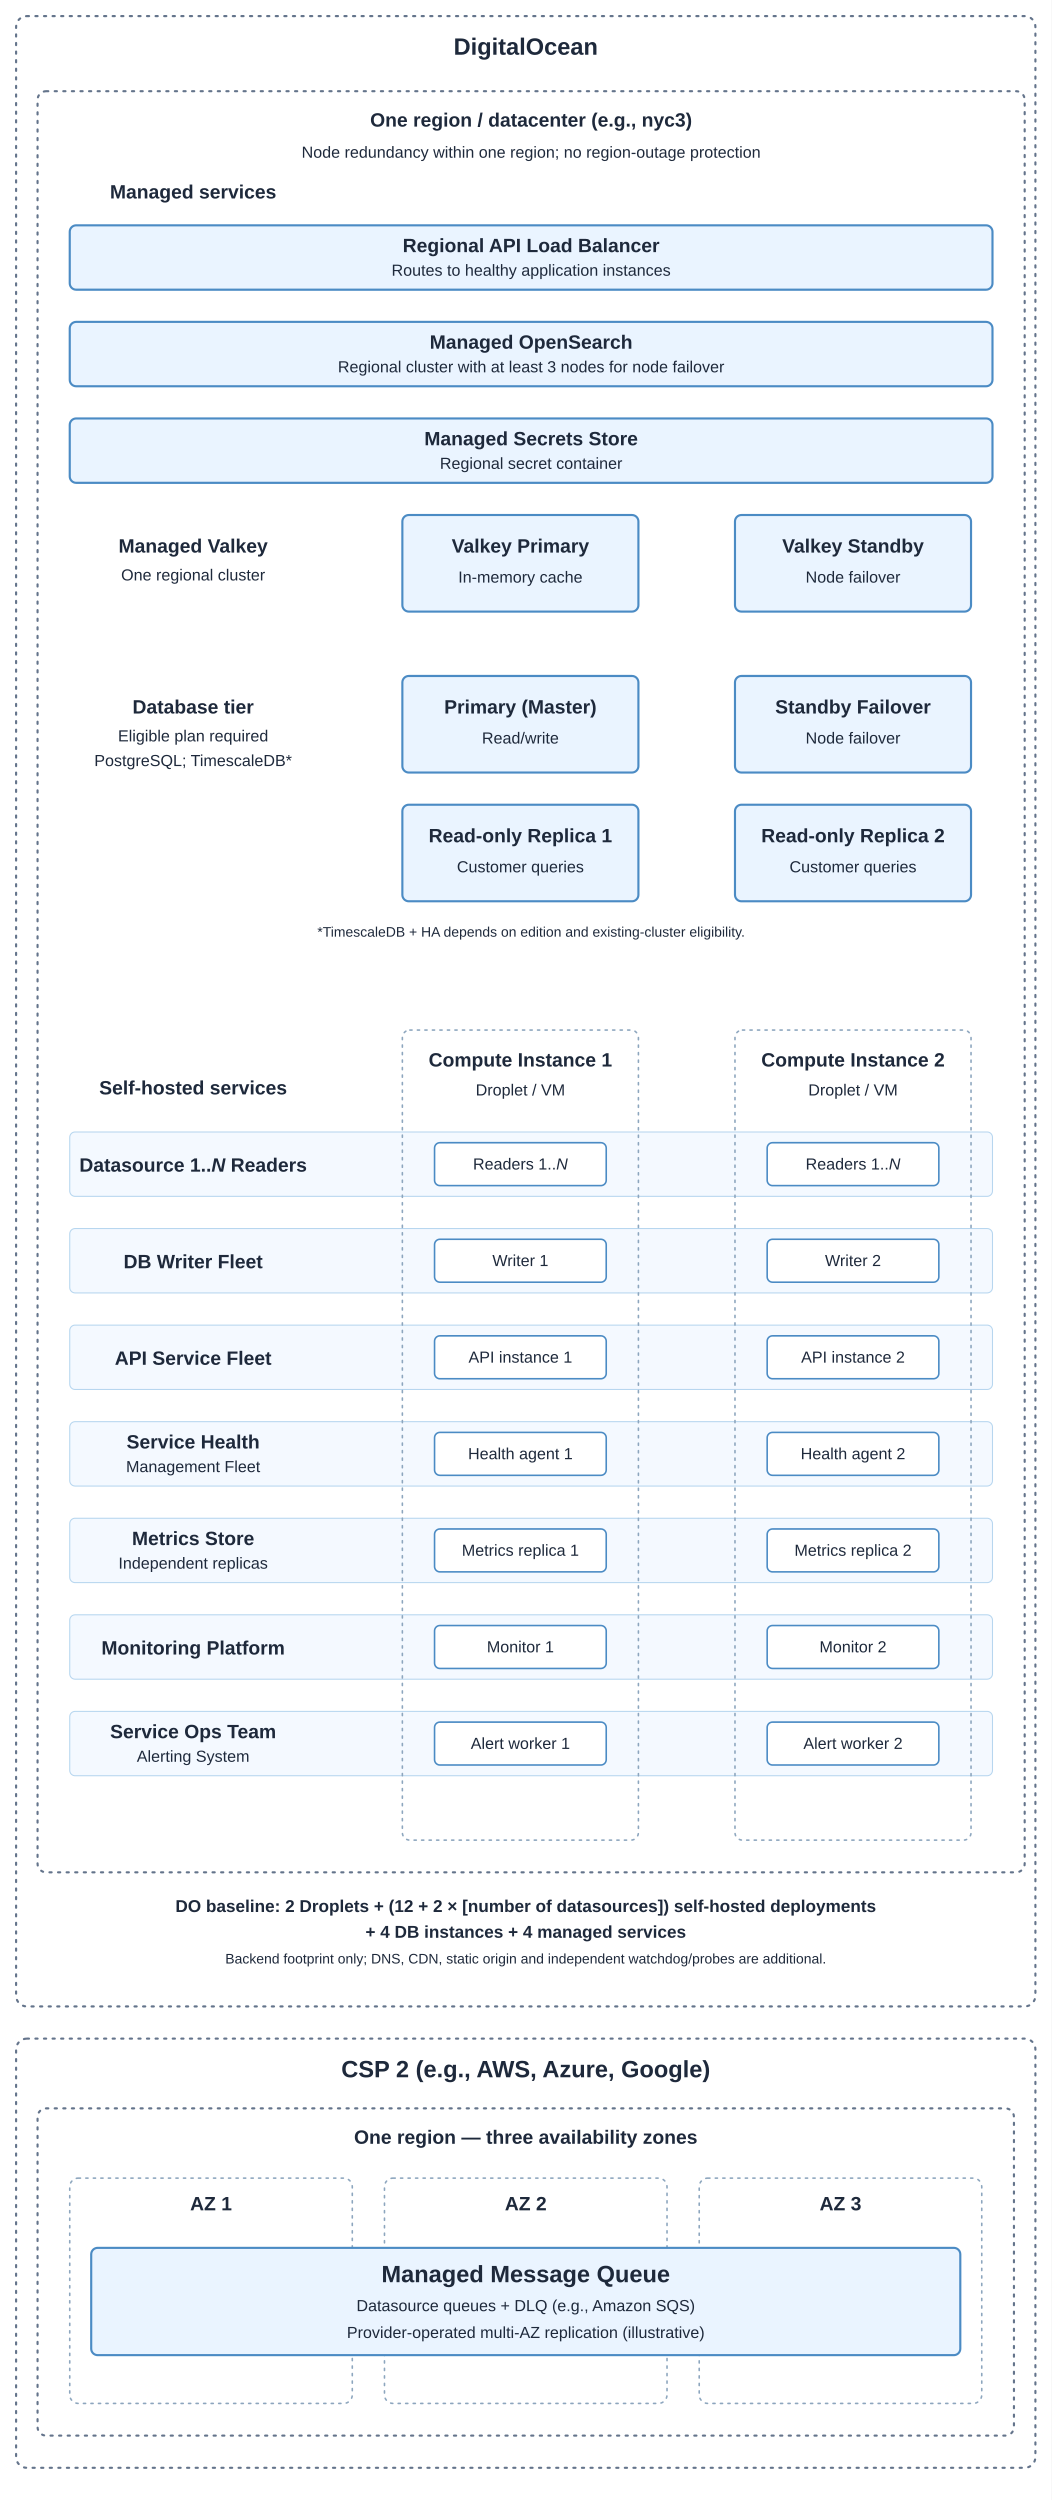
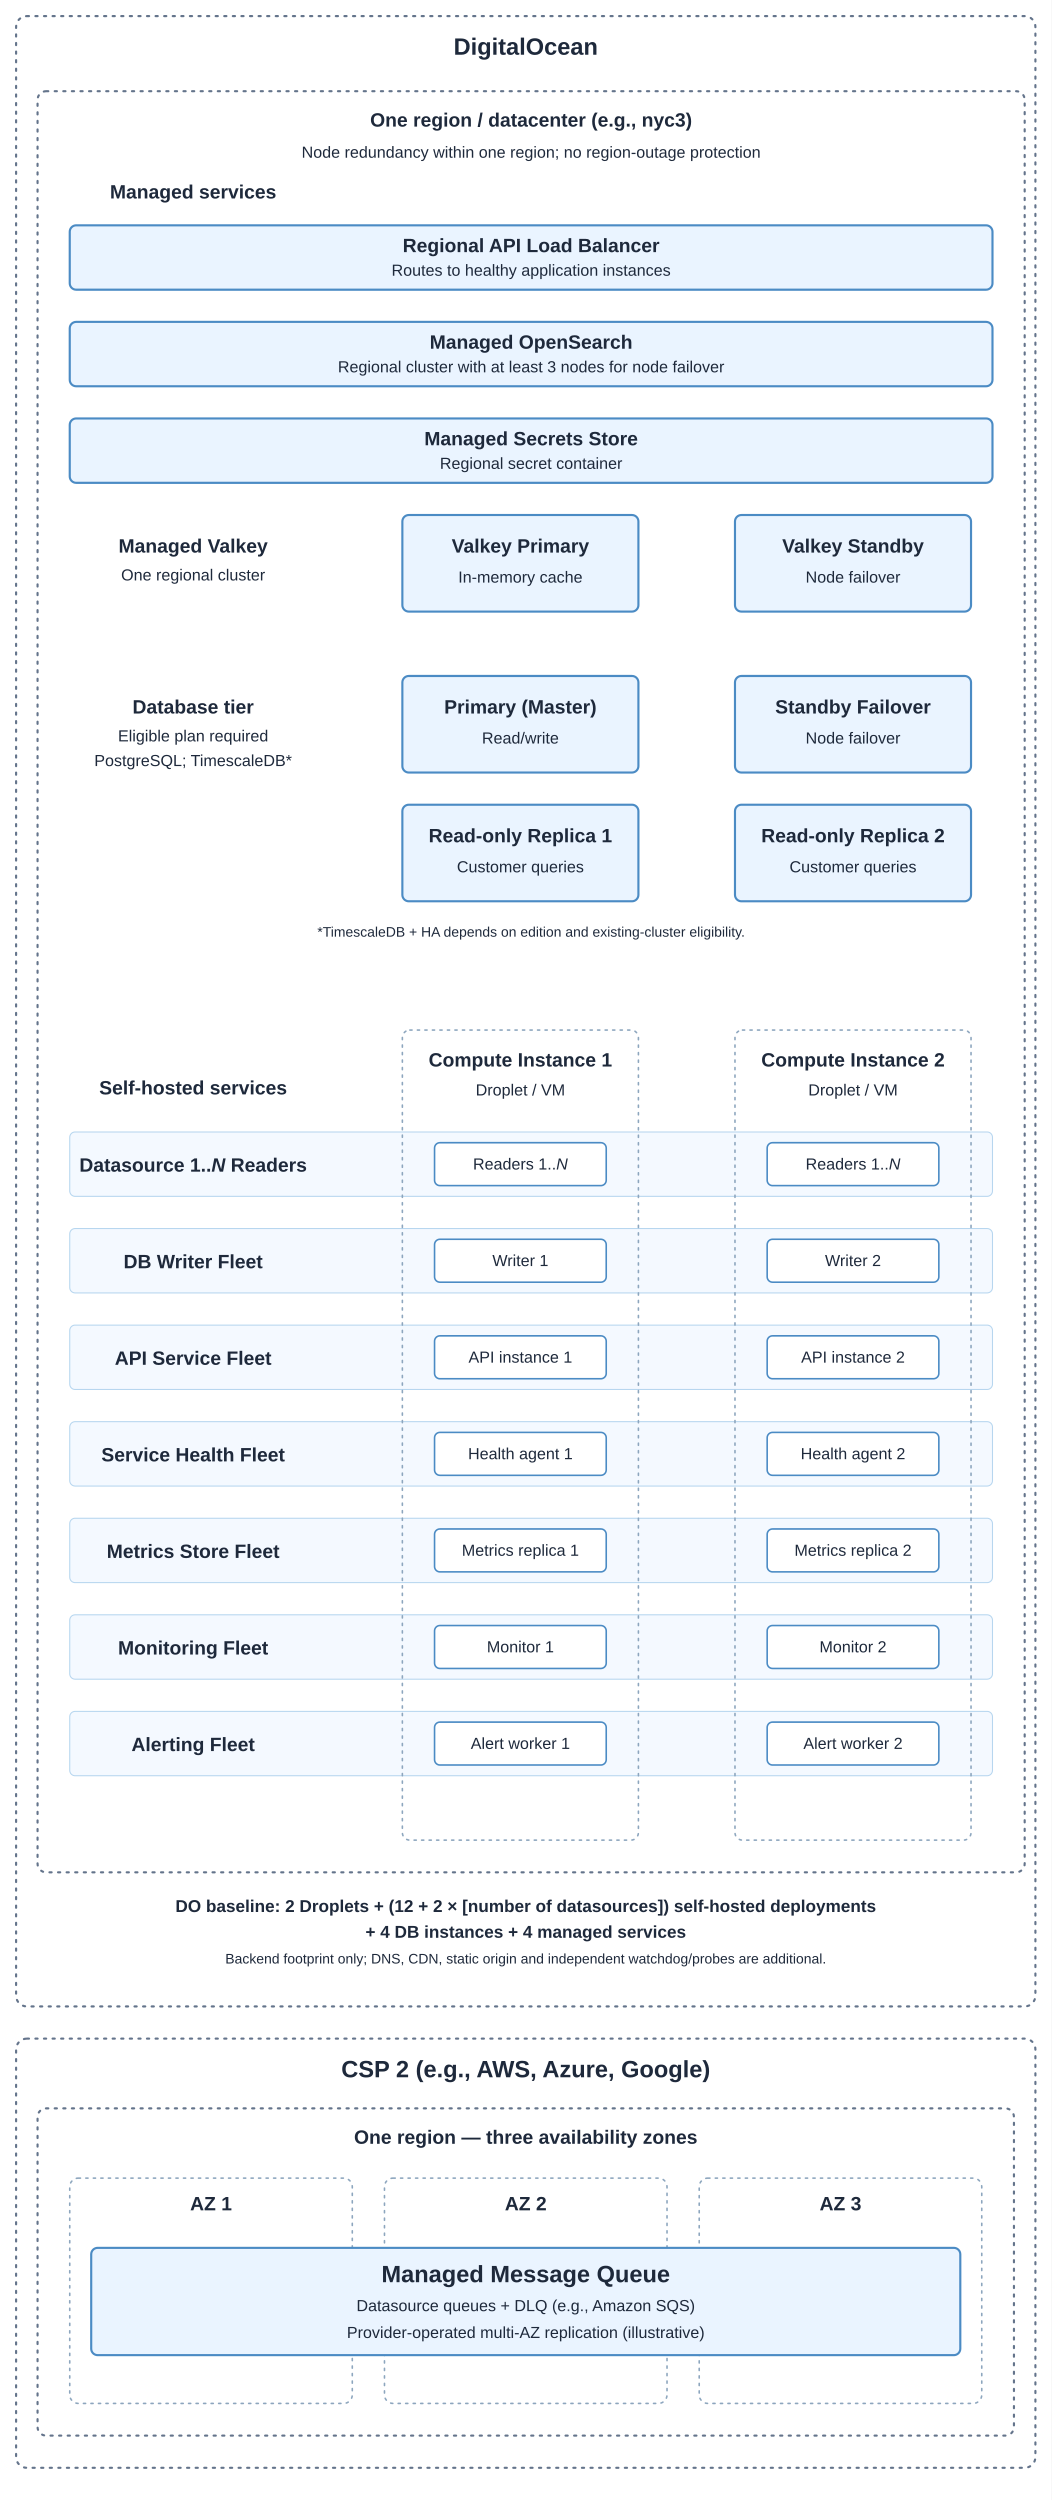
<svg xmlns="http://www.w3.org/2000/svg" width="980" height="2330" viewBox="0 0 980 2330" role="img" aria-labelledby="deployment-title deployment-description">
  <style>
    text { font-family: Arial, Helvetica, sans-serif; fill: #1e293b; text-anchor: middle; }
    .boundary { fill: none; stroke: #64748b; stroke-width: 2; stroke-dasharray: 2 6; stroke-linecap: round; }
    .compute { fill: none; stroke: #8da6be; stroke-width: 1.5; stroke-dasharray: 2 5; stroke-linecap: round; }
    .node { fill: #eaf4ff; stroke: #4b8bc4; stroke-width: 2; }
    .band { fill: #eaf4ff; fill-opacity: 0.55; stroke: #b7d6ef; stroke-width: 1; }
    .member { fill: #ffffff; stroke: #4b8bc4; stroke-width: 1.5; }
    .title { font-size: 22px; font-weight: 600; }
    .label { font-size: 18px; font-weight: 600; }
    .detail { font-size: 15px; }
  </style>
  <rect width="980" height="2330" fill="#ffffff" />
  <g aria-label="DigitalOcean">
    <rect class="boundary" x="15" y="15" width="950" height="1855" rx="10" />
    <text class="title" x="490" y="51">DigitalOcean</text>
    <g aria-label="One DigitalOcean deployment region: nyc3 example">
      <rect class="boundary" x="35" y="85" width="920" height="1660" rx="8" />
      <text class="label" x="495" y="118">One region / datacenter (e.g., nyc3)</text>
      <text class="detail" x="495" y="147">Node redundancy within one region; no region-outage protection</text>
      <text class="label" x="180" y="185">Managed services</text>
      <rect class="node" x="65" y="210" width="860" height="60" rx="6" />
      <text class="label" x="495" y="235">Regional API Load Balancer</text>
      <text class="detail" x="495" y="257">Routes to healthy application instances</text>
      <rect class="node" x="65" y="300" width="860" height="60" rx="6" />
      <text class="label" x="495" y="325">Managed OpenSearch</text>
      <text class="detail" x="495" y="347">Regional cluster with at least 3 nodes for node failover</text>
      <rect class="node" x="65" y="390" width="860" height="60" rx="6" />
      <text class="label" x="495" y="415">Managed Secrets Store</text>
      <text class="detail" x="495" y="437">Regional secret container</text>
      <text class="label" x="180" y="515">Managed Valkey</text>
      <text class="detail" x="180" y="541">One regional cluster</text>
      <g aria-label="Valkey primary in the same region">
        <rect class="node" x="375" y="480" width="220" height="90" rx="6" />
        <text class="label" x="485" y="515">Valkey Primary</text>
        <text class="detail" x="485" y="543">In-memory cache</text>
      </g>
      <g aria-label="Valkey standby in the same region">
        <rect class="node" x="685" y="480" width="220" height="90" rx="6" />
        <text class="label" x="795" y="515">Valkey Standby</text>
        <text class="detail" x="795" y="543">Node failover</text>
      </g>
      <text class="label" x="180" y="665">Database tier</text>
      <text class="detail" x="180" y="691">Eligible plan required</text>
      <text class="detail" x="180" y="714">PostgreSQL; TimescaleDB*</text>
      <g aria-label="PostgreSQL primary in the same region">
        <rect class="node" x="375" y="630" width="220" height="90" rx="6" />
        <text class="label" x="485" y="665">Primary (Master)</text>
        <text class="detail" x="485" y="693">Read/write</text>
      </g>
      <g aria-label="PostgreSQL standby in the same region">
        <rect class="node" x="685" y="630" width="220" height="90" rx="6" />
        <text class="label" x="795" y="665">Standby Failover</text>
        <text class="detail" x="795" y="693">Node failover</text>
      </g>
      <g aria-label="PostgreSQL read-only replica 1 in the same region">
        <rect class="node" x="375" y="750" width="220" height="90" rx="6" />
        <text class="label" x="485" y="785">Read-only Replica 1</text>
        <text class="detail" x="485" y="813">Customer queries</text>
      </g>
      <g aria-label="PostgreSQL read-only replica 2 in the same region">
        <rect class="node" x="685" y="750" width="220" height="90" rx="6" />
        <text class="label" x="795" y="785">Read-only Replica 2</text>
        <text class="detail" x="795" y="813">Customer queries</text>
      </g>
      <text class="detail" x="495" y="873" style="font-size: 13px;">*TimescaleDB + HA depends on edition and existing-cluster eligibility.</text>
      <rect class="band" x="65" y="1055" width="860" height="60" rx="5" />
      <rect class="band" x="65" y="1145" width="860" height="60" rx="5" />
      <rect class="band" x="65" y="1235" width="860" height="60" rx="5" />
      <rect class="band" x="65" y="1325" width="860" height="60" rx="5" />
      <rect class="band" x="65" y="1415" width="860" height="60" rx="5" />
      <rect class="band" x="65" y="1505" width="860" height="60" rx="5" />
      <rect class="band" x="65" y="1595" width="860" height="60" rx="5" />
      <g aria-label="Worker Droplet 1 in the same region">
        <rect class="compute" x="375" y="960" width="220" height="755" rx="7" />
        <text class="label" x="485" y="994">Compute Instance 1</text>
        <text class="detail" x="485" y="1021">Droplet / VM</text>
      </g>
      <g aria-label="Worker Droplet 2 in the same region">
        <rect class="compute" x="685" y="960" width="220" height="755" rx="7" />
        <text class="label" x="795" y="994">Compute Instance 2</text>
        <text class="detail" x="795" y="1021">Droplet / VM</text>
      </g>
      <text class="label" x="180" y="1020">Self-hosted services</text>
      <g aria-label="Datasource 1 through N Readers, one reader per datasource per Droplet">
        <text class="label" x="180" y="1092">Datasource 1..<tspan font-style="italic">N</tspan> Readers</text>
        <rect class="member" x="405" y="1065" width="160" height="40" rx="5" />
        <text class="detail" x="485" y="1090">Readers 1..<tspan font-style="italic">N</tspan>
        </text>
        <rect class="member" x="715" y="1065" width="160" height="40" rx="5" />
        <text class="detail" x="795" y="1090">Readers 1..<tspan font-style="italic">N</tspan>
        </text>
      </g>
      <g aria-label="DB Writer Fleet , two self-hosted deployments">
        <text class="label" x="180" y="1182">DB Writer Fleet</text>
        <rect class="member" x="405" y="1155" width="160" height="40" rx="5" />
        <text class="detail" x="485" y="1180">Writer 1</text>
        <rect class="member" x="715" y="1155" width="160" height="40" rx="5" />
        <text class="detail" x="795" y="1180">Writer 2</text>
      </g>
      <g aria-label="API Service Fleet , two self-hosted deployments">
        <text class="label" x="180" y="1272">API Service Fleet</text>
        <rect class="member" x="405" y="1245" width="160" height="40" rx="5" />
        <text class="detail" x="485" y="1270">API instance 1</text>
        <rect class="member" x="715" y="1245" width="160" height="40" rx="5" />
        <text class="detail" x="795" y="1270">API instance 2</text>
      </g>
-       <g aria-label="Service Health Management Fleet, two self-hosted deployments">
-         <text class="label" x="180" y="1350">Service Health</text>
-         <text class="detail" x="180" y="1372">Management Fleet</text>
+       <g aria-label="Service Health Fleet, two self-hosted deployments">
+         <text class="label" x="180" y="1362">Service Health Fleet</text>
        <rect class="member" x="405" y="1335" width="160" height="40" rx="5" />
        <text class="detail" x="485" y="1360">Health agent 1</text>
        <rect class="member" x="715" y="1335" width="160" height="40" rx="5" />
        <text class="detail" x="795" y="1360">Health agent 2</text>
      </g>
-       <g aria-label="Metrics Store Independent replicas, two self-hosted deployments">
-         <text class="label" x="180" y="1440">Metrics Store</text>
-         <text class="detail" x="180" y="1462">Independent replicas</text>
+       <g aria-label="Metrics Store Fleet, independent replicas, two self-hosted deployments">
+         <text class="label" x="180" y="1452">Metrics Store Fleet</text>
        <rect class="member" x="405" y="1425" width="160" height="40" rx="5" />
        <text class="detail" x="485" y="1450">Metrics replica 1</text>
        <rect class="member" x="715" y="1425" width="160" height="40" rx="5" />
        <text class="detail" x="795" y="1450">Metrics replica 2</text>
      </g>
-       <g aria-label="Monitoring Platform , two self-hosted deployments">
-         <text class="label" x="180" y="1542">Monitoring Platform</text>
+       <g aria-label="Monitoring Fleet, two self-hosted deployments">
+         <text class="label" x="180" y="1542">Monitoring Fleet</text>
        <rect class="member" x="405" y="1515" width="160" height="40" rx="5" />
        <text class="detail" x="485" y="1540">Monitor 1</text>
        <rect class="member" x="715" y="1515" width="160" height="40" rx="5" />
        <text class="detail" x="795" y="1540">Monitor 2</text>
      </g>
-       <g aria-label="Service Ops Team Alerting System, two self-hosted deployments">
-         <text class="label" x="180" y="1620">Service Ops Team</text>
-         <text class="detail" x="180" y="1642">Alerting System</text>
+       <g aria-label="Alerting Fleet, two self-hosted deployments">
+         <text class="label" x="180" y="1632">Alerting Fleet</text>
        <rect class="member" x="405" y="1605" width="160" height="40" rx="5" />
        <text class="detail" x="485" y="1630">Alert worker 1</text>
        <rect class="member" x="715" y="1605" width="160" height="40" rx="5" />
        <text class="detail" x="795" y="1630">Alert worker 2</text>
      </g>
    </g>
    <text class="label" x="490" y="1782" style="font-size: 16px;">DO baseline: 2 Droplets + (12 + 2 × [number of datasources]) self-hosted deployments</text>
    <text class="label" x="490" y="1806" style="font-size: 16px;">+ 4 DB instances + 4 managed services</text>
    <text class="detail" x="490" y="1830" style="font-size: 13px;">Backend footprint only; DNS, CDN, static origin and independent watchdog/probes are additional.</text>
  </g>
  <g aria-label="Second cloud provider: one region with three illustrative availability zones">
    <rect class="boundary" x="15" y="1900" width="950" height="400" rx="10" />
    <text class="title" x="490" y="1936">CSP 2 (e.g., AWS, Azure, Google)</text>
    <g aria-label="One region contains three availability zones">
      <rect class="boundary" x="35" y="1965" width="910" height="305" rx="8" />
      <text class="label" x="490" y="1998">One region — three availability zones</text>
      <rect class="compute" x="65" y="2030" width="263.333" height="210" rx="8" />
      <text class="label" x="196.666" y="2060">AZ 1</text>
      <rect class="compute" x="358.333" y="2030" width="263.333" height="210" rx="8" />
      <text class="label" x="490" y="2060">AZ 2</text>
      <rect class="compute" x="651.666" y="2030" width="263.333" height="210" rx="8" />
      <text class="label" x="783.333" y="2060">AZ 3</text>
      <rect class="node" x="85" y="2095" width="810" height="100" rx="6" />
      <text class="title" x="490" y="2127">Managed Message Queue</text>
      <text class="detail" x="490" y="2154">Datasource queues + DLQ (e.g., Amazon SQS)</text>
      <text class="detail" x="490" y="2179">Provider-operated multi-AZ replication (illustrative)</text>
    </g>
  </g>
</svg>
